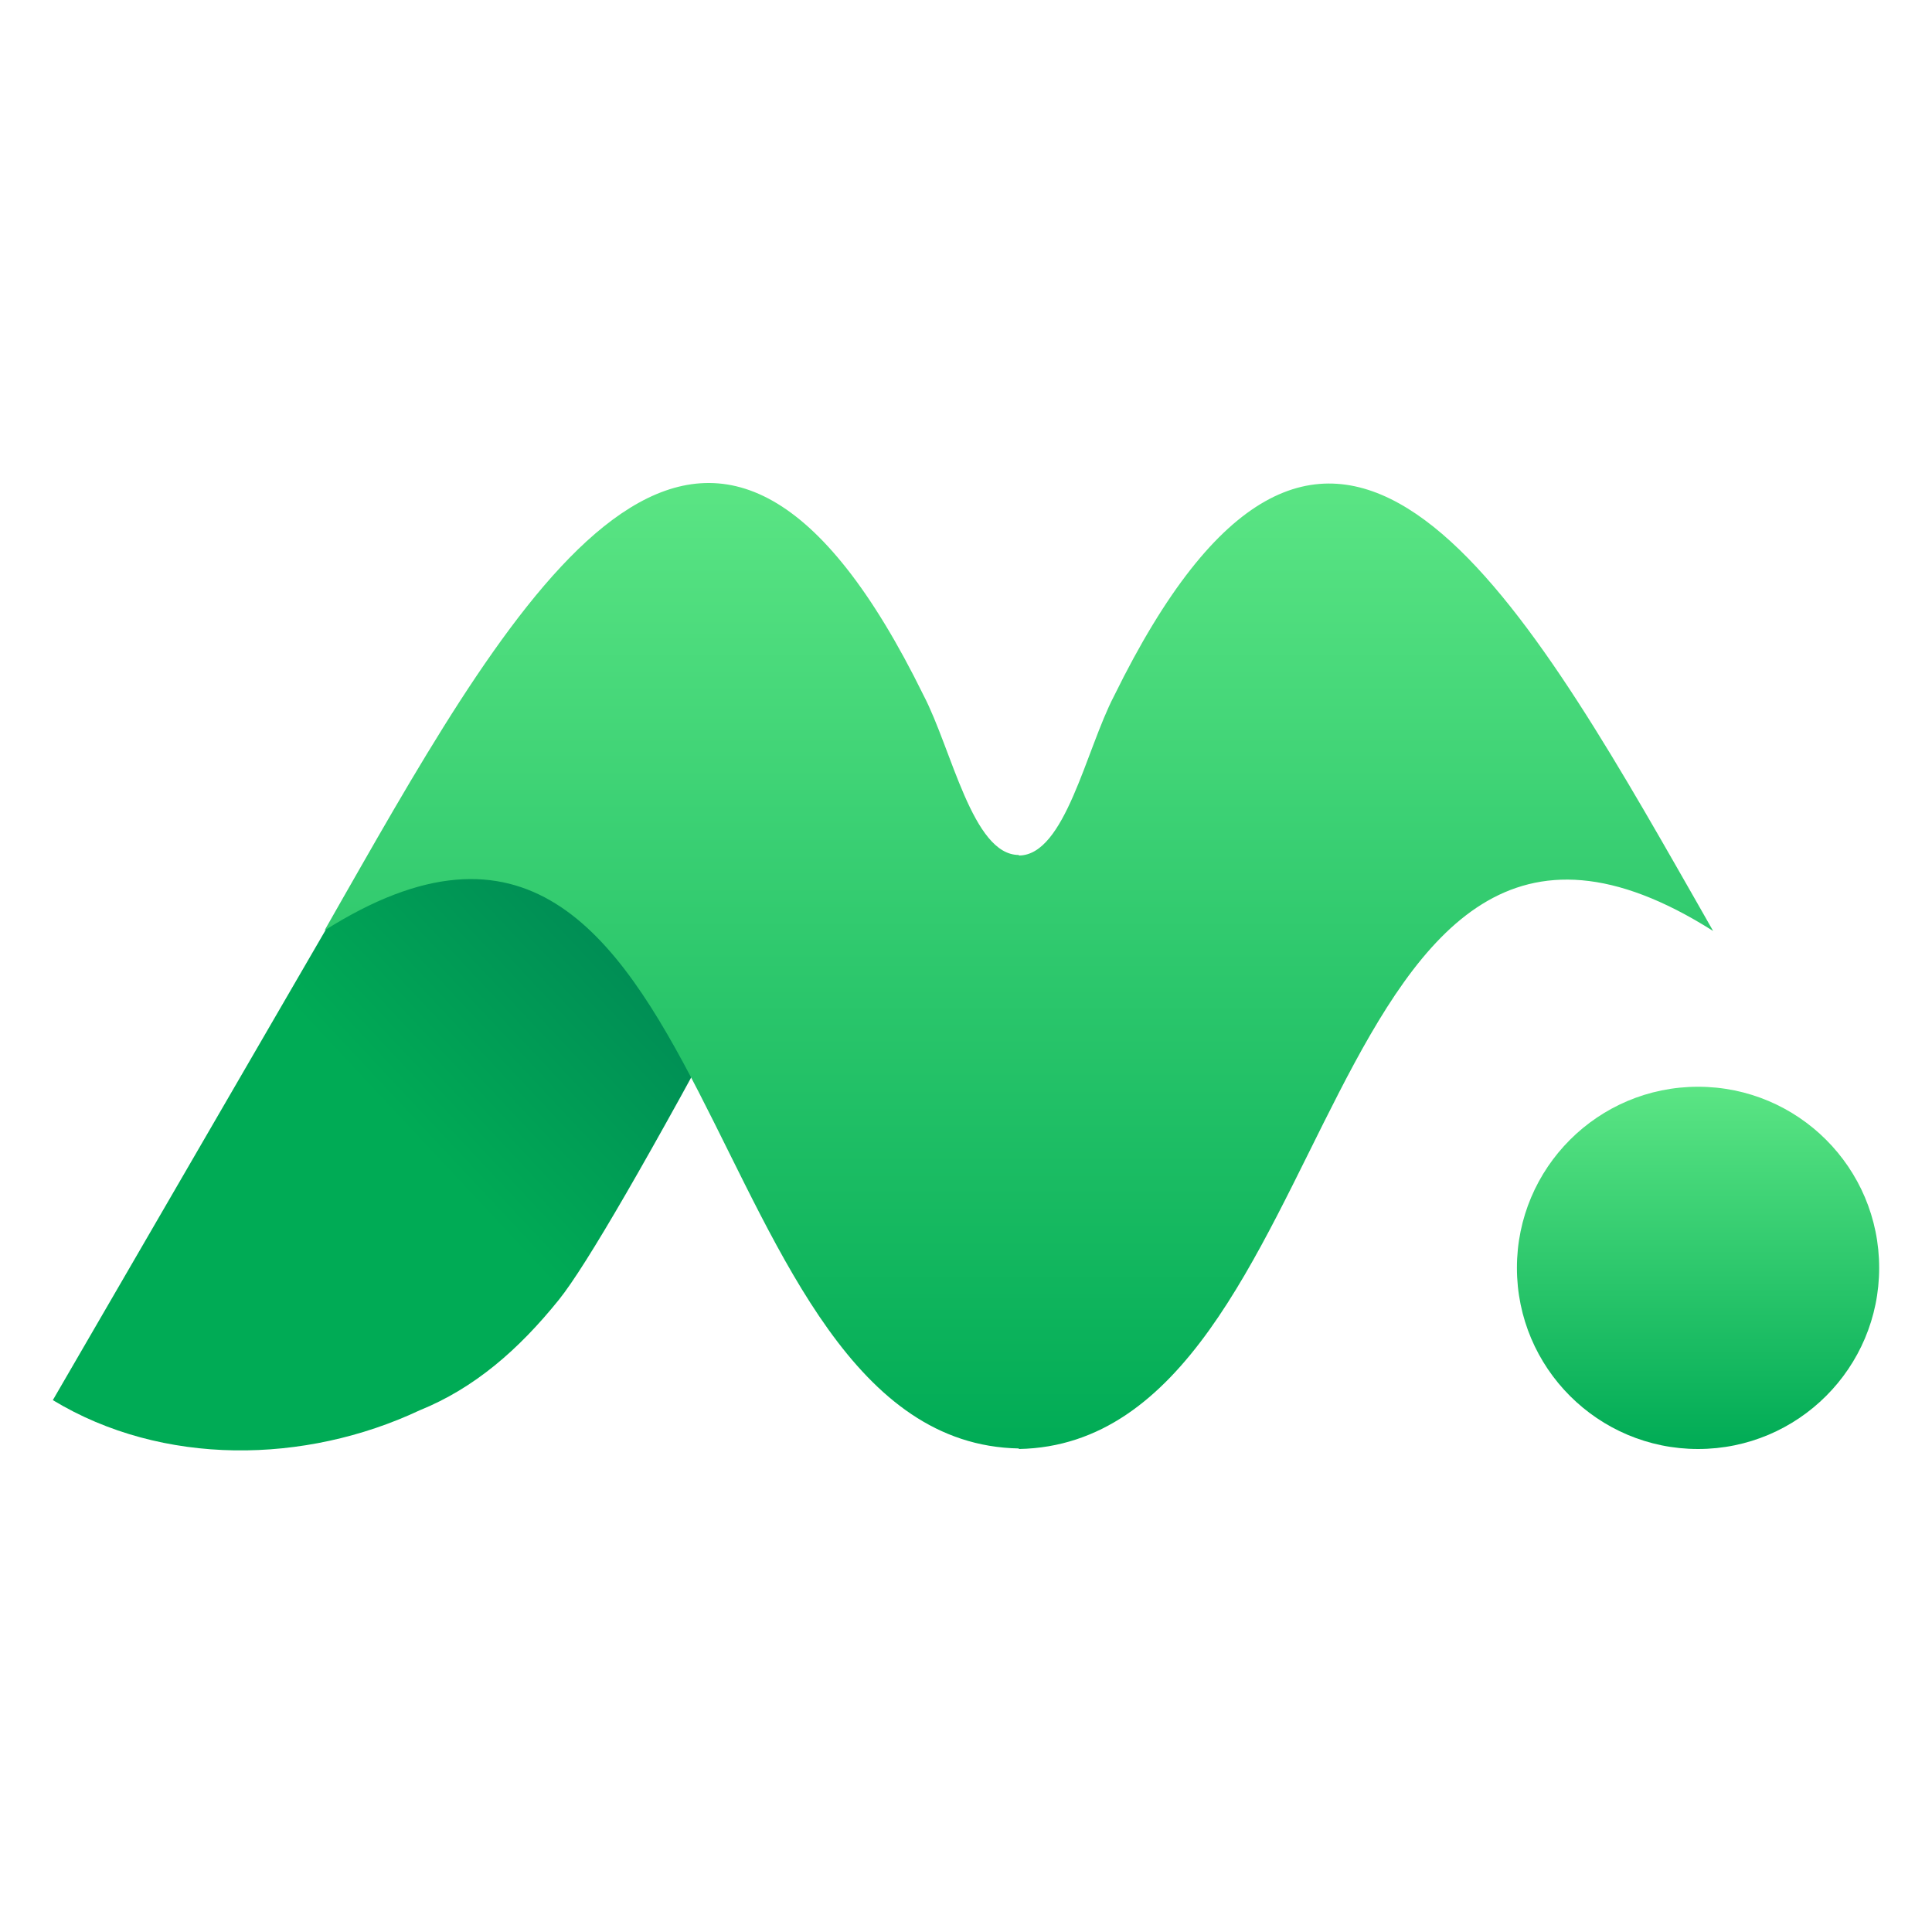
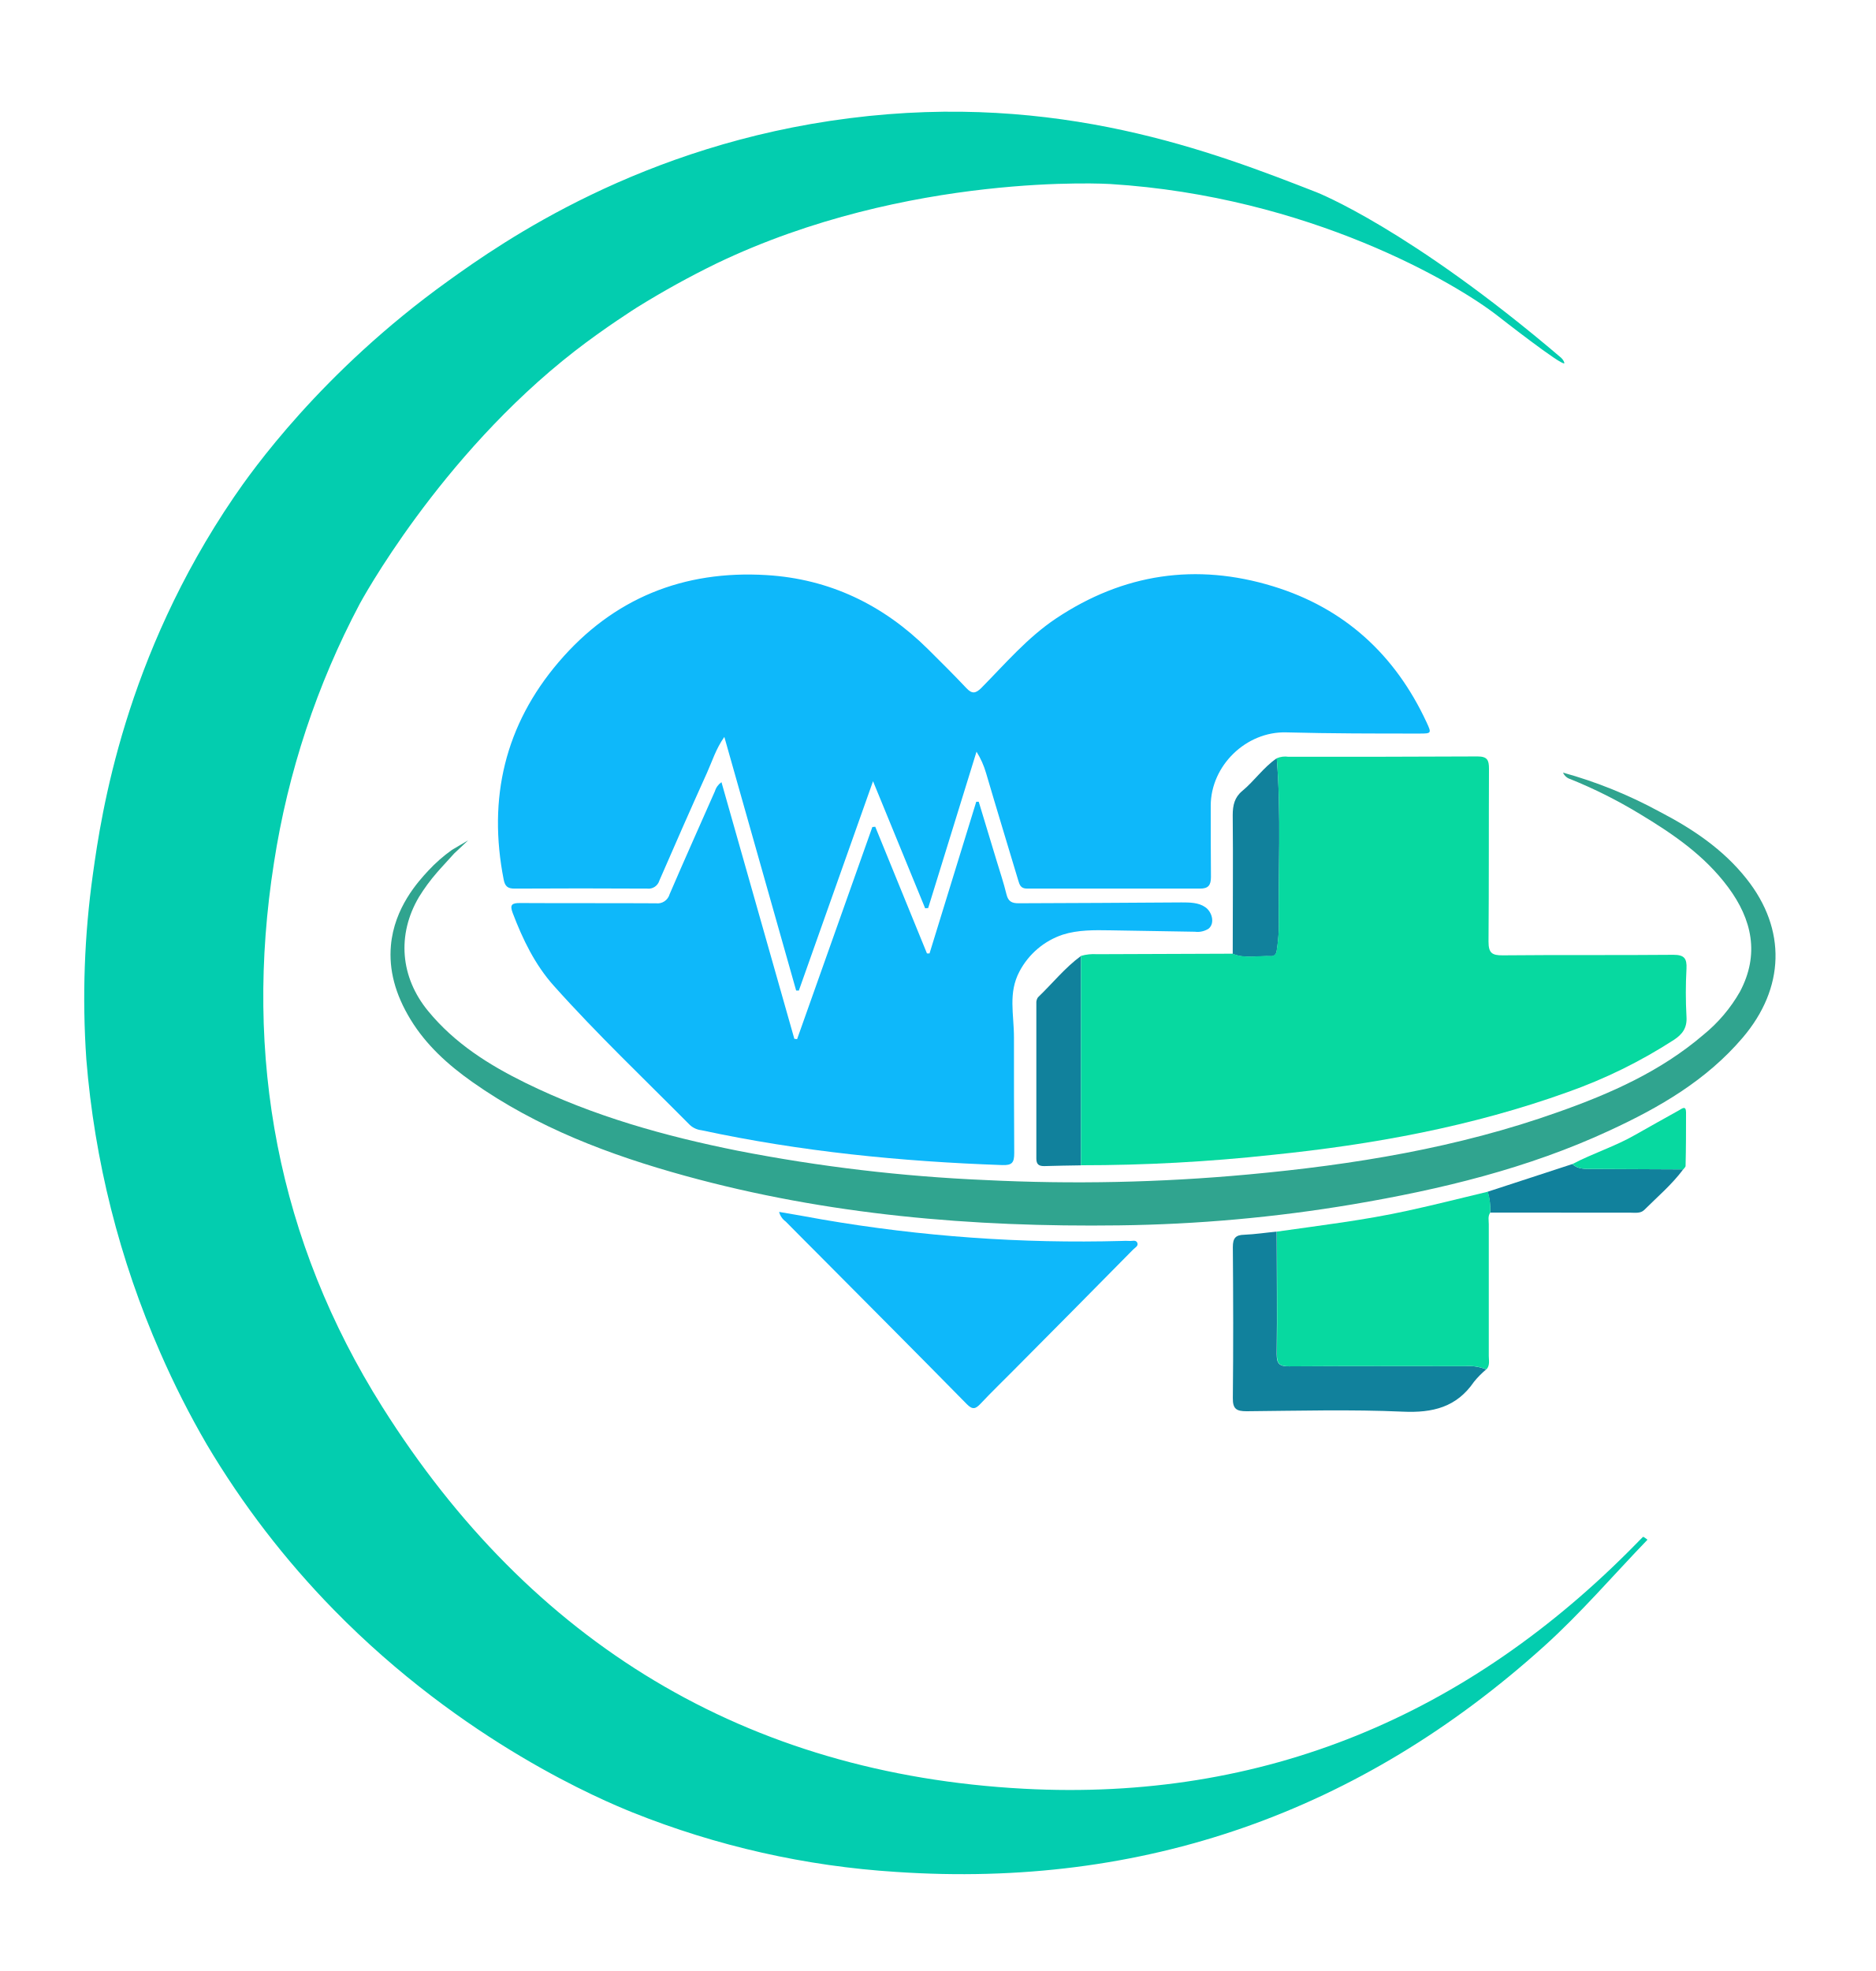
- <svg xmlns="http://www.w3.org/2000/svg" height="512" viewBox="0 0 512 512" width="512">
-   <linearGradient id="a" x1="100%" x2="50%" y1="5.663%" y2="50%">
-     <stop offset="0" stop-color="#007b55" />
-     <stop offset="1" stop-color="#00ab55" />
-   </linearGradient>
-   <linearGradient id="b" x1="50%" x2="50%" y1="0%" y2="100%">
-     <stop offset="0" stop-color="#5be584" />
-     <stop offset="1" stop-color="#00ab55" />
-   </linearGradient>
-   <g fill="none" fill-rule="evenodd" transform="translate(14 128)">
-     <path d="m92.807 83.107c44.289 22.889 46.308 23.935 46.401 23.98.012.009.642.333 44.793 23.153-26.072 48.54-42.693 77.266-49.868 86.179-10.759 13.37-22.495 23.493-36.93 29.334-30.346 14.262-68.07 14.929-97.202-2.704z" fill="url(#a)" />
-     <g fill="url(#b)">
-       <path d="m430.31 101.726c-46.271-80.956-94.1-157.228-149.043-45.344-7.516 14.383-12.995 42.337-25.267 42.337v-.142c-12.272 0-17.749-27.953-25.265-42.337-54.945-111.885-102.774-35.612-149.045 45.344-3.482 6.105-6.827 11.932-9.69 16.996 106.038-67.127 97.11 135.666 184 137.278v.142c86.891-1.611 77.962-204.405 184-137.28-2.861-5.062-6.206-10.889-9.69-16.994" />
-       <path d="m436 256c26.509 0 48-21.491 48-48s-21.491-48-48-48-48 21.491-48 48 21.491 48 48 48" />
-     </g>
-   </g>
+ <svg xmlns="http://www.w3.org/2000/svg" width="753" height="791" viewBox="0 0 753 791" fill="none">
+   <path d="M319.578 397.524C310.021 363.84 300.478 330.155 290.753 295.737C287.325 300.595 285.883 305.499 283.82 310.067C277.312 324.442 270.97 338.909 264.674 353.391C264.364 354.428 263.698 355.321 262.795 355.912C261.892 356.502 260.811 356.751 259.744 356.614C241.994 356.512 224.248 356.512 206.508 356.614C203.763 356.614 202.716 355.667 202.185 353.024C195.752 320.348 202.716 290.91 224.259 265.689C246.059 240.146 274.323 228.765 307.699 230.797C332.959 232.325 354.517 242.698 372.525 260.54C377.699 265.689 382.887 270.821 387.894 276.138C390.139 278.536 391.58 278.353 393.856 276.138C403.489 266.391 412.41 255.866 423.925 248.182C450.944 230.171 480.164 225.848 511.007 235.288C539.543 244.011 559.948 262.618 572.601 289.81C574.68 294.271 574.619 294.393 569.84 294.393C551.984 294.393 534.173 294.393 516.332 293.919C500.19 293.461 485.99 307.286 485.99 323.373C485.99 332.874 485.99 342.392 486.081 351.894C486.081 355.331 484.988 356.614 481.681 356.614C458.56 356.614 435.43 356.614 412.289 356.614C409.664 356.614 409.254 355.086 408.678 353.162C404.4 338.878 400.03 324.61 395.828 310.296C394.95 307.252 393.652 304.347 391.975 301.665C385.36 323.052 378.958 343.736 372.571 364.42L371.357 364.512L350.436 313.519C340.226 342.346 330.441 369.95 320.655 397.54L319.578 397.524Z" fill="#0EB8FA" />
+   <path d="M289.6 313.9C299.462 348.593 309.156 382.751 318.85 416.894L319.958 417.032L350.163 331.896L351.331 331.789L372.085 382.629H373.117L391.868 321.768H392.87C395.267 329.671 397.659 337.564 400.046 345.446C401.396 349.922 402.898 354.368 404.005 358.92C404.688 361.731 406.084 362.51 408.875 362.495C430.661 362.424 452.446 362.312 474.232 362.159C477.555 362.159 481.12 362.159 483.85 364.099C486.581 366.039 487.719 370.515 485.17 372.669C483.53 373.734 481.568 374.178 479.633 373.922L445.589 373.356C439.202 373.249 432.679 373.158 426.58 375.098C419.135 377.581 412.926 382.855 409.239 389.824C404.597 398.547 407.024 407.01 407.009 416.451C407.009 431.881 407.009 447.325 407.115 462.754C407.115 466.604 406.251 467.704 402.306 467.566C361.678 466.146 321.384 462.143 281.575 453.588C279.849 453.395 278.225 452.663 276.933 451.495C258.591 432.996 239.688 415.061 222.317 395.63C214.731 387.166 209.831 376.992 205.795 366.39C204.536 363.075 205.492 362.388 208.693 362.403C226.898 362.51 245.104 362.403 263.309 362.51C264.505 362.662 265.715 362.377 266.72 361.707C267.725 361.037 268.458 360.027 268.786 358.859C274.733 345.019 280.923 331.254 286.991 317.475C287.435 316.021 288.355 314.761 289.6 313.9Z" fill="#0EB8FA" />
+   <path d="M699.537 416.421C684.928 433.577 666.161 444.408 646.196 453.65C613.32 468.926 578.427 477.328 542.896 483.347C511.909 488.562 480.569 491.376 449.154 491.765C390.336 492.529 332.079 487.579 275.112 471.905C244.77 463.549 215.566 452.55 189.593 434.218C179.883 427.374 171.084 419.446 164.818 409.18C158.553 398.914 156.065 389.122 156.914 379.452C158.264 364.176 167.944 353.727 171.812 349.526C174.715 346.383 177.933 343.552 181.415 341.078L187.924 337.243L182.311 342.514C181.051 343.889 179.125 346.012 176.758 348.624L175.408 350.152C172.72 353.24 170.289 356.545 168.141 360.036C159.251 375.159 160.692 392.208 171.873 405.773C182.493 418.697 196.147 427.313 210.878 434.554C238.004 447.891 266.798 455.941 296.26 461.838C328.969 468.217 362.102 472.138 395.388 473.57C430.563 475.324 465.816 474.583 500.888 471.355C543.26 467.46 585.117 460.662 625.457 446.287C646.393 438.893 666.601 429.971 683.759 415.275C689.667 410.482 694.637 404.623 698.415 397.998C706.379 382.996 703.269 368.972 693.696 356.079C684.124 343.186 671.349 334.555 657.999 326.519C649.169 321.167 639.925 316.538 630.357 312.679C629.705 312.486 629.103 312.153 628.592 311.701C628.081 311.25 627.674 310.692 627.399 310.066C640.814 313.777 653.767 319.01 666.009 325.664C679.269 332.538 691.633 340.757 701.07 352.688C717.212 373.021 716.423 396.577 699.537 416.421Z" fill="#30A48F" />
+   <path d="M312.736 486.356C318.805 487.395 324.433 488.358 330.092 489.412C369.793 496.236 410.063 499.116 450.323 498.012C451.333 497.952 452.346 497.952 453.357 498.012C454.449 498.119 455.951 497.447 456.512 498.746C457.074 500.044 455.572 500.716 454.828 501.48C438.848 517.694 422.848 533.851 406.827 549.952C402.412 554.413 397.891 558.767 393.598 563.335C391.641 565.397 390.442 565.901 388.106 563.533C368.171 543.246 348.085 523.127 328.029 502.947C323.826 498.715 319.578 494.499 315.391 490.237C314.08 489.299 313.14 487.924 312.736 486.356Z" fill="#0EB8FA" />
+   <path d="M512.463 494.27C512.463 510.661 512.691 527.053 512.463 543.429C512.463 547.386 513.601 548.348 517.378 548.333C540.924 548.165 564.409 548.241 588.015 548.257C590.929 548.025 593.858 548.474 596.571 549.57C594.782 551.061 593.141 552.724 591.671 554.535C584.677 564.755 575.104 567.062 563.149 566.527C542.259 565.595 521.292 566.176 500.372 566.359C496.336 566.359 494.804 565.458 494.865 561.058C495.077 540.863 495.031 520.667 494.865 500.487C494.865 496.867 495.972 495.599 499.507 495.522C503.815 495.339 508.139 494.682 512.463 494.27Z" fill="#11819C" />
+   <path d="M433.892 383.653C433.892 411.66 433.892 439.667 433.892 467.674C428.961 467.766 424.046 467.811 419.115 467.979C416.931 467.979 415.99 467.231 415.99 464.924C415.99 444.194 415.99 423.448 415.99 402.718C415.912 401.849 416.138 400.979 416.627 400.259C422.453 394.683 427.444 388.374 433.892 383.653Z" fill="#11819C" />
+   <path d="M512.493 304.308C514.344 326.947 513.024 349.633 513.358 372.288C513.257 375.357 512.973 378.418 512.508 381.454C512.372 382.752 511.659 383.806 510.324 383.745C505.15 383.486 499.871 384.876 494.819 382.813C494.819 364.237 495.001 345.676 494.819 327.1C494.819 323.143 495.577 319.966 498.627 317.445C503.557 313.351 507.183 307.928 512.493 304.308Z" fill="#11819C" />
+   <path d="M598.195 486.647C598.316 483.813 597.968 480.979 597.163 478.261L631.116 467.17C633.21 469.11 635.804 469.11 638.413 469.125L675.643 469.293C671.092 475.404 665.342 480.262 660.017 485.563C658.5 487.09 656.194 486.663 654.191 486.663C635.551 486.673 616.885 486.668 598.195 486.647Z" fill="#11819C" />
+   <path d="M512.493 304.307C513.97 303.671 515.594 303.465 517.181 303.712C542.502 303.712 567.822 303.712 593.127 303.574C597.042 303.574 597.679 305.102 597.679 308.463C597.573 331.607 597.679 354.75 597.497 377.894C597.497 382.477 598.908 383.424 603.201 383.394C626.033 383.165 648.881 383.394 671.714 383.18C676.068 383.18 677.16 384.631 676.963 388.725C676.606 395.162 676.606 401.613 676.963 408.05C677.251 412.541 675.309 415.092 671.88 417.338C658.536 425.972 644.234 433.001 629.265 438.282C590.837 452.107 551.013 459.364 510.551 463.488C485.091 466.257 459.501 467.644 433.892 467.643C433.892 439.637 433.892 411.63 433.892 383.623C435.991 383.02 438.177 382.788 440.355 382.935L494.789 382.737C499.841 384.799 505.12 383.409 510.293 383.669C511.629 383.669 512.342 382.676 512.478 381.377C512.943 378.342 513.226 375.281 513.328 372.211C513.024 349.633 514.299 326.917 512.493 304.307Z" fill="#07D9A0" />
+   <path d="M598.195 486.647C597.163 488.083 597.603 489.702 597.603 491.306C597.603 508.92 597.603 526.534 597.603 544.148C597.603 545.981 598.134 547.967 596.662 549.571C593.949 548.475 591.02 548.025 588.106 548.257C564.56 548.257 541.076 548.166 517.469 548.334C513.692 548.334 512.508 547.386 512.554 543.43C512.751 527.053 512.554 510.662 512.554 494.27C530.092 491.78 547.69 489.687 565.015 485.883C575.802 483.546 586.498 480.812 597.254 478.245C598.029 480.974 598.347 483.813 598.195 486.647Z" fill="#07D9A0" />
+   <path d="M675.688 469.293L638.458 469.125C635.849 469.125 633.255 469.125 631.161 467.17C639.384 462.831 648.32 460.081 656.406 455.422C662.201 452.092 668.072 448.899 673.898 445.614C675.142 444.912 676.75 443.506 676.78 446.378C676.78 453.528 676.78 460.692 676.598 467.857C676.629 468.346 676.007 468.819 675.688 469.293Z" fill="#07D9A0" />
+   <path d="M230.736 140.88C176.121 183.302 144.398 242.331 144.398 242.331C127.216 274.767 115.579 309.884 109.975 346.211C97.732 424.121 111.492 498.028 153.485 564.664C213.108 659.287 299.416 711.899 410.999 717.857C507.214 722.989 589.168 688.526 656.77 619.537C657.665 618.621 658.56 617.689 659.486 616.803C659.592 616.681 659.88 616.803 661.306 617.918C647.561 632.171 634.605 647.31 619.95 660.539C545.9 727.374 458.727 757.942 359.706 751.236C323.418 748.954 287.719 740.9 253.933 727.374C242.206 722.638 186.073 699.326 133.975 646.027C114.404 626.034 97.285 603.75 82.986 579.65C76.062 567.747 69.832 555.449 64.325 542.819C47.958 505.528 37.927 465.735 34.651 425.098C32.947 400.279 33.837 375.349 37.306 350.717C40.689 326.275 50.08 263.825 93.909 199.48C100.705 189.52 128.802 149.45 179.777 112.832C201.684 97.067 257.362 58.051 340.909 47.449C424.911 36.755 487.249 61.075 528.483 77.162C528.483 77.162 565.774 91.705 626.61 143.553C627.039 143.931 627.394 144.387 627.657 144.897C627.748 145.096 628.006 145.692 627.93 145.783C626.989 146.99 601.198 126.78 601.198 126.78C584.632 113.81 525.601 78.827 445.634 73.847C445.634 73.847 364.651 68.79 287.643 105.713C276.658 111.069 265.954 116.989 255.571 123.449C255.571 123.449 242.813 131.5 230.736 140.88Z" fill="#03CDAF" />
</svg>
